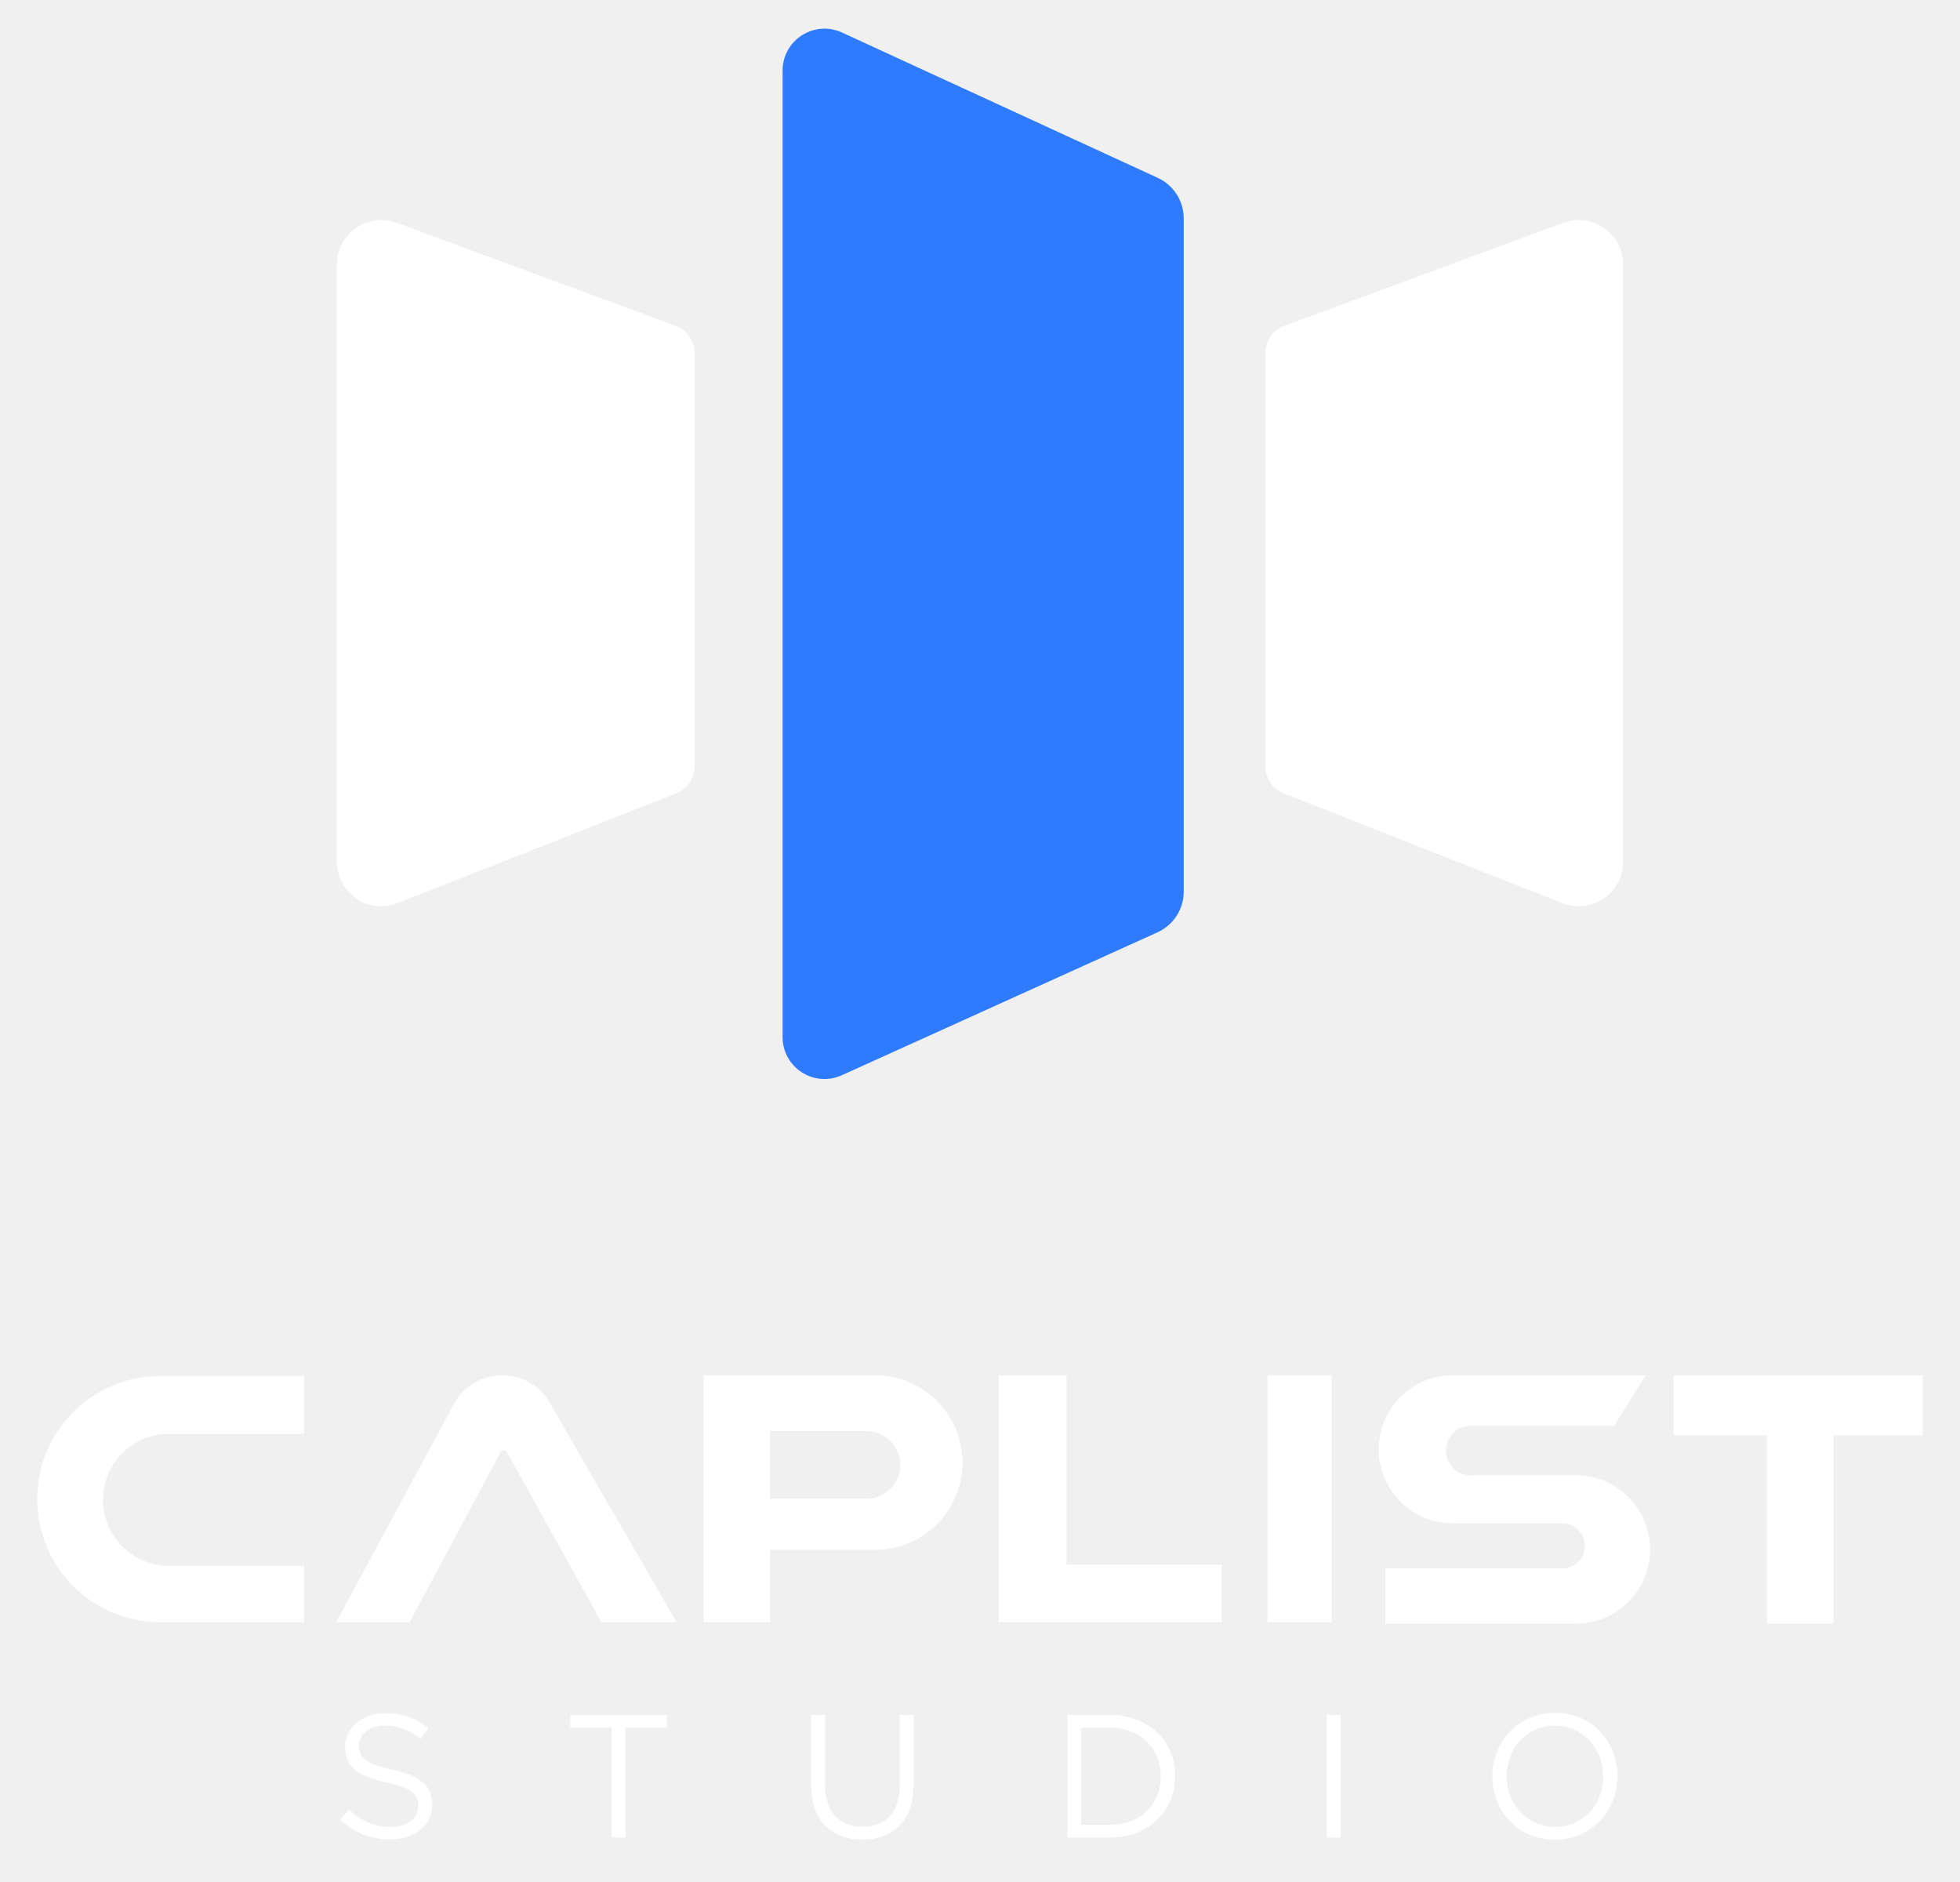
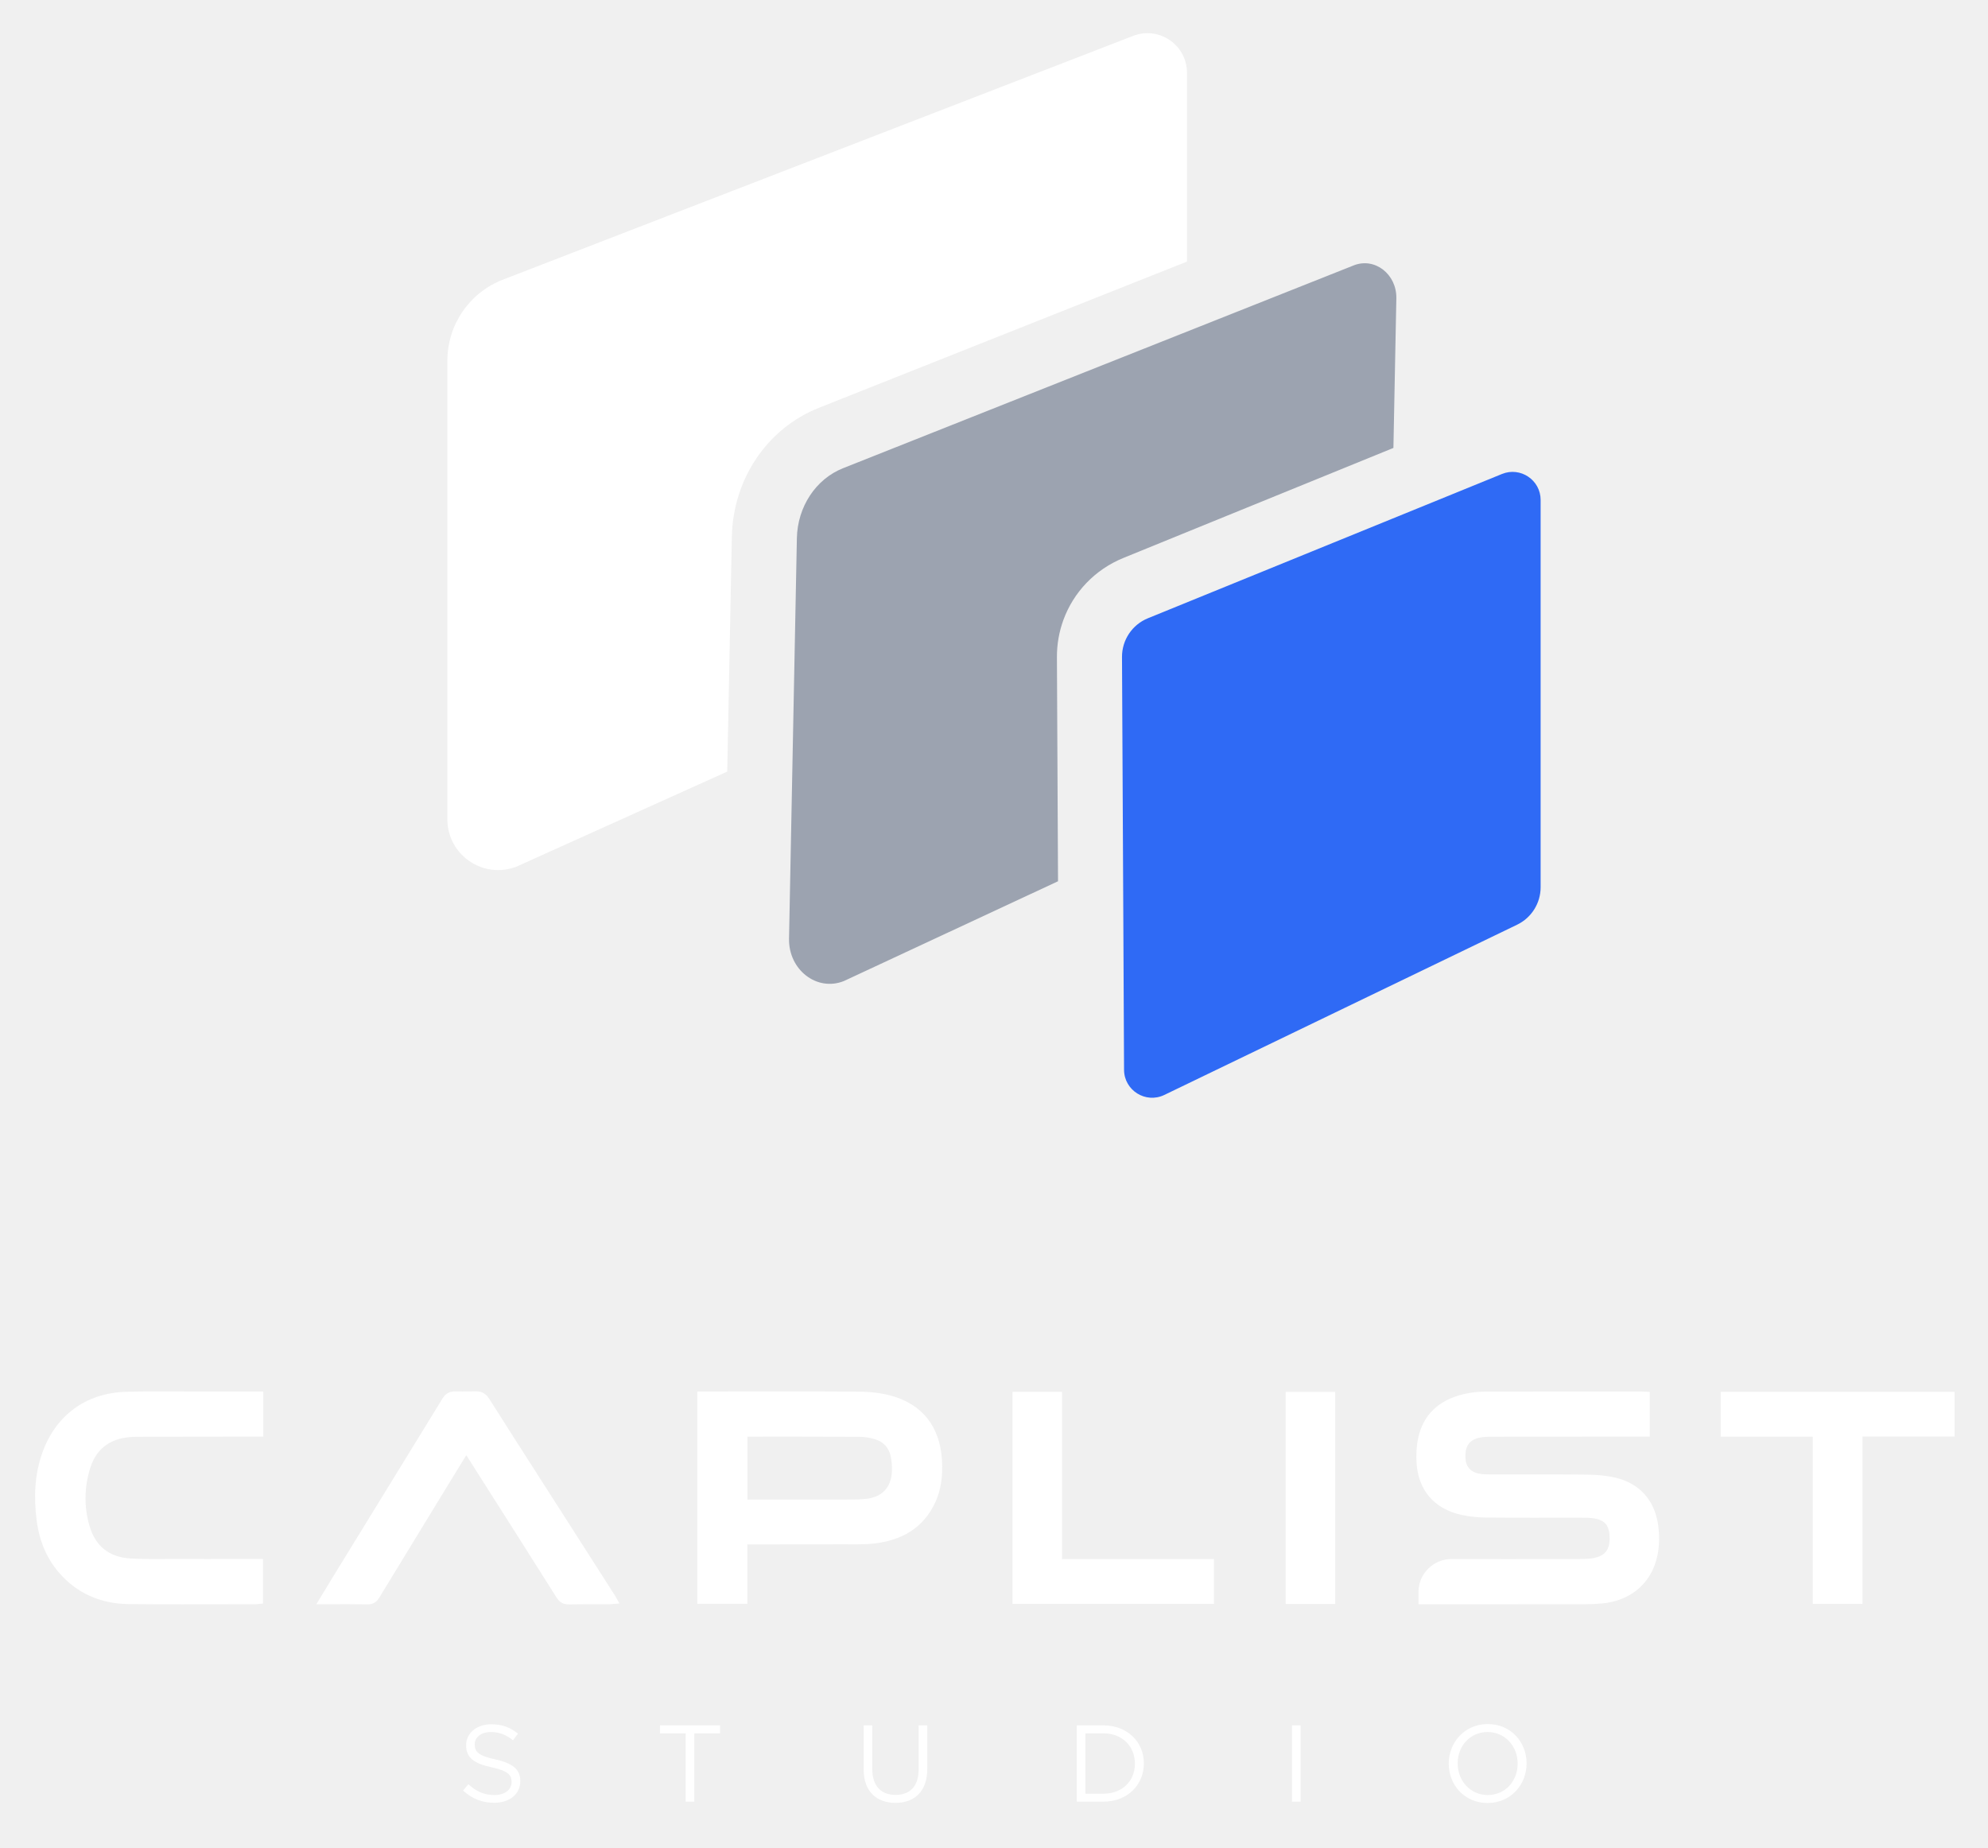
- <svg xmlns="http://www.w3.org/2000/svg" viewBox="0 0 500 480" width="500" height="480">
-   <svg viewBox="580 440 340 280" width="340" height="280" fill="none" x="80" y="0">
-     <path fill="#ffffff" d="M 585.926 612.285 L 585.926 507.48 C 585.926 499.574 593.801 494.086 601.215 496.828 L 672.324 523.09 C 675.242 524.164 677.176 526.945 677.176 530.051 L 677.176 635.445 C 677.176 638.492 675.309 641.23 672.477 642.348 L 601.445 670.336 C 593.992 673.273 585.922 667.777 585.922 659.77 L 585.922 612.285 Z M 585.926 612.285 " fill-opacity="1" fill-rule="nonzero" />
-     <path fill="#ffffff" d="M 914.074 612.285 L 914.074 507.48 C 914.074 499.574 906.199 494.086 898.785 496.828 L 827.676 523.09 C 824.758 524.164 822.824 526.945 822.824 530.051 L 822.824 635.445 C 822.824 638.492 824.691 641.23 827.523 642.348 L 898.555 670.336 C 906.008 673.273 914.078 667.777 914.078 659.77 L 914.078 612.285 Z M 914.074 612.285 " fill-opacity="1" fill-rule="nonzero" />
-     <path fill="#2f7bff" d="M 699.641 587.199 L 699.641 458.008 C 699.641 450.211 707.715 445.039 714.801 448.297 L 795.344 485.359 C 799.383 487.219 801.973 491.258 801.973 495.703 L 801.973 667.41 C 801.973 671.883 799.352 675.941 795.281 677.785 L 714.738 714.242 C 707.664 717.445 699.641 712.273 699.641 704.508 Z M 699.641 587.199 " fill-opacity="1" fill-rule="nonzero" />
-   </svg>
-   <svg viewBox="500 250 500 140" width="500" height="140" fill="none" x="0" y="340">
-     <path fill="#ffffff" d="M 600.074 361.328 C 593.148 359.898 591.586 358.199 591.586 355.254 L 591.586 355.164 C 591.586 352.305 594.133 350.113 598.242 350.113 C 601.461 350.113 604.367 351.141 607.273 353.508 L 609.324 350.781 C 606.109 348.234 602.934 346.941 598.332 346.941 C 592.391 346.941 588.055 350.602 588.055 355.477 L 588.055 355.566 C 588.055 360.703 591.363 363.027 598.555 364.59 C 605.125 366.023 606.691 367.633 606.691 370.535 L 606.691 370.625 C 606.691 373.711 603.961 375.945 599.719 375.945 C 595.383 375.945 592.258 374.512 588.992 371.52 L 586.805 374.109 C 590.555 377.508 594.578 379.117 599.586 379.117 C 605.797 379.117 610.266 375.633 610.266 370.266 L 610.266 370.18 C 610.266 365.398 607.047 362.895 600.074 361.328 Z M 600.074 361.328 " fill-opacity="1" fill-rule="nonzero" />
-     <path fill="#ffffff" d="M 645.477 347.387 L 645.477 350.648 L 656.023 350.648 L 656.023 378.668 L 659.555 378.668 L 659.555 350.648 L 670.102 350.648 L 670.102 347.387 Z M 645.477 347.387 " fill-opacity="1" fill-rule="nonzero" />
-     <path fill="#ffffff" d="M 729.492 347.387 L 729.492 365.574 C 729.492 372.414 725.828 375.898 720.062 375.898 C 714.027 375.898 710.496 372.145 710.496 365.352 L 710.496 347.387 L 706.969 347.387 L 706.969 365.574 C 706.969 374.422 712.242 379.16 719.973 379.16 C 727.793 379.16 733.023 374.469 733.023 365.305 L 733.023 347.387 Z M 729.492 347.387 " fill-opacity="1" fill-rule="nonzero" />
-     <path fill="#ffffff" d="M 783.16 347.387 L 772.301 347.387 L 772.301 378.668 L 783.16 378.668 C 792.992 378.668 799.785 371.832 799.785 363.027 L 799.785 362.938 C 799.785 354.133 792.992 347.387 783.16 347.387 Z M 796.117 363.117 C 796.117 370.086 791.07 375.406 783.16 375.406 L 775.832 375.406 L 775.832 350.648 L 783.16 350.648 C 791.07 350.648 796.117 356.102 796.117 363.027 Z M 796.117 363.117 " fill-opacity="1" fill-rule="nonzero" />
-     <path fill="#ffffff" d="M 838.48 347.387 L 838.48 378.668 L 842.012 378.668 L 842.012 347.387 Z M 838.48 347.387 " fill-opacity="1" fill-rule="nonzero" />
-     <path fill="#ffffff" d="M 896.711 346.852 C 887.191 346.852 880.711 354.402 880.711 363.027 L 880.711 363.117 C 880.711 371.742 887.102 379.207 896.621 379.207 C 906.141 379.207 912.617 371.652 912.617 363.027 L 912.617 362.938 C 912.617 354.312 906.227 346.852 896.711 346.852 Z M 908.957 363.117 C 908.957 370.223 903.859 375.945 896.711 375.945 C 889.559 375.945 884.375 370.133 884.375 363.027 L 884.375 362.938 C 884.375 355.832 889.473 350.113 896.621 350.113 C 903.773 350.113 908.957 355.922 908.957 363.027 Z M 908.957 363.117 " fill-opacity="1" fill-rule="nonzero" />
-     <path fill="#ffffff" d="M 509.488 292.336 C 509.488 309.672 523.539 323.727 540.875 323.727 L 577.562 323.727 L 577.562 309.344 L 543.07 309.344 C 533.781 309.344 526.254 301.816 526.254 292.527 C 526.254 283.242 533.781 275.711 543.07 275.711 L 577.559 275.711 L 577.559 260.949 L 540.875 260.949 C 523.539 260.949 509.488 275.004 509.488 292.336 Z M 509.488 292.336 " fill-opacity="1" fill-rule="nonzero" />
-     <path fill="#ffffff" d="M 615.773 268.145 L 585.773 323.727 L 604.5 323.727 L 627.645 280.473 C 628.016 279.777 629.008 279.77 629.391 280.461 L 653.418 323.727 L 672.574 323.727 L 640.238 267.789 C 634.75 258.293 620.984 258.496 615.773 268.145 Z M 615.773 268.145 " fill-opacity="1" fill-rule="nonzero" />
-     <path fill="#ffffff" d="M 739.008 267.301 C 734.977 263.273 729.414 260.785 723.273 260.785 L 679.453 260.785 L 679.453 323.727 L 696.461 323.727 L 696.461 305.281 L 723.273 305.281 C 735.559 305.281 745.523 295.32 745.523 283.035 C 745.523 276.891 743.031 271.328 739.008 267.301 Z M 721.031 292.258 L 696.461 292.258 L 696.461 274.992 L 721.031 274.992 C 725.797 274.992 729.664 278.859 729.664 283.625 C 729.664 288.391 725.797 292.258 721.031 292.258 Z M 721.031 292.258 " fill-opacity="1" fill-rule="nonzero" />
-     <path fill="#ffffff" d="M 772.082 260.789 L 754.789 260.789 L 754.789 323.727 L 811.684 323.727 L 811.684 309.055 L 772.082 309.055 Z M 772.082 260.789 " fill-opacity="1" fill-rule="nonzero" />
-     <path fill="#ffffff" d="M 823.34 260.789 L 839.75 260.789 L 839.75 323.727 L 823.34 323.727 Z M 823.34 260.789 " fill-opacity="1" fill-rule="nonzero" />
-     <path fill="#ffffff" d="M 902.02 286.27 L 875.172 286.27 C 871.691 286.27 868.867 283.445 868.867 279.961 C 868.867 276.48 871.688 273.656 875.172 273.656 L 911.766 273.656 L 919.789 260.785 L 870.57 260.785 C 860.16 260.785 851.715 269.227 851.715 279.641 C 851.715 290.055 860.156 298.496 870.57 298.496 L 898.543 298.496 C 901.727 298.496 904.312 301.078 904.312 304.266 C 904.312 307.453 901.73 310.035 898.543 310.035 L 853.438 310.035 L 853.438 324.102 L 902.023 324.102 C 912.469 324.102 920.938 315.633 920.938 305.188 C 920.934 294.738 912.465 286.27 902.02 286.27 Z M 902.02 286.27 " fill-opacity="1" fill-rule="nonzero" />
-     <path fill="#ffffff" d="M 990.512 260.789 L 926.953 260.789 L 926.953 276.07 L 950.742 276.07 L 950.742 324.102 L 967.75 324.102 L 967.75 276.07 L 990.512 276.07 Z M 990.512 260.789 " fill-opacity="1" fill-rule="nonzero" />
-   </svg>
+ <svg xmlns="http://www.w3.org/2000/svg" width="1060" zoomAndPan="magnify" viewBox="220 160 1060 985" height="985" preserveAspectRatio="xMidYMid meet" version="1.0">
+   <path fill="#ffffff" d="M 484.168 1098.125 C 475.164 1096.262 473.125 1094.055 473.125 1090.219 L 473.125 1090.102 C 473.125 1086.383 476.438 1083.531 481.789 1083.531 C 485.977 1083.531 489.75 1084.867 493.531 1087.949 L 496.199 1084.406 C 492.02 1081.094 487.887 1079.406 481.906 1079.406 C 474.176 1079.406 468.531 1084.176 468.531 1090.508 L 468.531 1090.625 C 468.531 1097.305 472.836 1100.332 482.195 1102.363 C 490.738 1104.227 492.773 1106.32 492.773 1110.094 L 492.773 1110.211 C 492.773 1114.227 489.227 1117.133 483.707 1117.133 C 478.07 1117.133 474 1115.27 469.758 1111.375 L 466.906 1114.742 C 471.789 1119.164 477.02 1121.258 483.531 1121.258 C 491.613 1121.258 497.426 1116.727 497.426 1109.75 L 497.426 1109.633 C 497.426 1103.414 493.238 1100.156 484.168 1098.125 Z M 484.168 1098.125 " fill-opacity="1" fill-rule="nonzero" />
+   <path fill="#ffffff" d="M 571.883 1079.988 L 571.883 1084.23 L 585.602 1084.23 L 585.602 1120.676 L 590.195 1120.676 L 590.195 1084.23 L 603.906 1084.23 L 603.906 1079.988 Z M 571.883 1079.988 " fill-opacity="1" fill-rule="nonzero" />
+   <path fill="#ffffff" d="M 709.812 1079.988 L 709.812 1103.645 C 709.812 1112.539 705.043 1117.07 697.551 1117.07 C 689.699 1117.07 685.105 1112.188 685.105 1103.355 L 685.105 1079.988 L 680.52 1079.988 L 680.52 1103.645 C 680.52 1115.156 687.375 1121.312 697.43 1121.312 C 707.605 1121.312 714.406 1115.211 714.406 1103.293 L 714.406 1079.988 Z M 709.812 1079.988 " fill-opacity="1" fill-rule="nonzero" />
+   <path fill="#ffffff" d="M 808.273 1079.988 L 794.148 1079.988 L 794.148 1120.676 L 808.273 1120.676 C 821.062 1120.676 829.898 1111.781 829.898 1100.332 L 829.898 1100.211 C 829.898 1088.762 821.062 1079.988 808.273 1079.988 Z M 825.133 1100.449 C 825.133 1109.512 818.562 1116.43 808.273 1116.43 L 798.742 1116.43 L 798.742 1084.23 L 808.273 1084.23 C 818.562 1084.23 825.133 1091.32 825.133 1100.332 Z M 825.133 1100.449 " fill-opacity="1" fill-rule="nonzero" />
+   <path fill="#ffffff" d="M 908.887 1079.988 L 908.887 1120.676 L 913.48 1120.676 L 913.48 1079.988 Z M 908.887 1079.988 " fill-opacity="1" fill-rule="nonzero" />
+   <path fill="#ffffff" d="M 1013.281 1079.289 C 1000.898 1079.289 992.469 1089.113 992.469 1100.332 L 992.469 1100.449 C 992.469 1111.668 1000.781 1121.375 1013.164 1121.375 C 1025.543 1121.375 1033.977 1111.551 1033.977 1100.332 L 1033.977 1100.211 C 1033.977 1088.992 1025.664 1079.289 1013.281 1079.289 Z M 1029.207 1100.449 C 1029.207 1109.688 1022.582 1117.133 1013.281 1117.133 C 1003.98 1117.133 997.238 1109.574 997.238 1100.332 L 997.238 1100.211 C 997.238 1090.977 1003.863 1083.531 1013.164 1083.531 C 1022.461 1083.531 1029.207 1091.086 1029.207 1100.332 Z M 1029.207 1100.449 " fill-opacity="1" fill-rule="nonzero" />
+   <path fill="#ffffff" d="M 1081.414 947.926 C 1077.023 946.875 1072.156 946.355 1066.082 946.289 C 1056.887 946.18 1047.863 946.168 1040.242 946.168 C 1037.102 946.168 1033.949 946.168 1030.805 946.176 C 1027.664 946.176 1024.52 946.18 1021.367 946.18 C 1019.375 946.18 1017.383 946.18 1015.387 946.176 L 1015.082 946.176 C 1013.445 946.176 1011.594 946.176 1009.863 945.969 C 1004.508 945.324 1001.648 942.469 1001.383 937.488 C 1001.039 931.211 1003.312 927.863 1008.758 926.617 C 1010.824 926.148 1013.043 926.074 1015.133 926.074 C 1036.312 926.039 1057.852 926.039 1078.68 926.031 L 1099.668 926.031 L 1099.668 902.168 L 1097.883 902.086 C 1097.523 902.07 1097.199 902.051 1096.895 902.039 C 1096.242 902 1095.68 901.969 1095.086 901.969 C 1088.637 901.969 1082.195 901.969 1075.742 901.969 C 1069.293 901.969 1062.852 901.969 1056.398 901.969 C 1044.488 901.969 1028.781 901.977 1012.898 902.008 C 1009.293 902.012 1006.156 902.262 1003.305 902.77 C 988.887 905.336 979.906 912.805 976.617 924.969 C 975.48 929.195 975.031 934.031 975.273 939.352 C 975.625 946.805 977.887 953.07 982.008 957.949 C 986.113 962.824 991.883 966.113 999.148 967.73 C 1003.27 968.648 1007.781 969.137 1012.555 969.176 C 1021.117 969.25 1029.582 969.262 1036.73 969.262 C 1039.543 969.262 1042.363 969.262 1045.176 969.258 C 1047.988 969.258 1050.805 969.25 1053.617 969.25 C 1057.375 969.25 1061.133 969.258 1064.883 969.262 C 1067.336 969.27 1069.281 969.449 1071 969.832 C 1075.57 970.836 1077.707 973.293 1078.148 978.055 C 1078.551 982.324 1077.898 985.414 1076.176 987.48 C 1074.449 989.551 1071.539 990.738 1067.27 991.113 C 1065.461 991.273 1063.637 991.289 1061.617 991.289 L 1060.867 991.289 C 1055.312 991.293 1049.758 991.301 1044.199 991.312 C 1037.512 991.324 1030.602 991.344 1023.805 991.344 C 1017.613 991.344 1012.125 991.332 1007.023 991.305 L 993.926 991.305 C 984.227 991.305 976.332 999.199 976.332 1008.898 L 976.332 1015.426 L 1014.668 1015.426 C 1020.832 1015.426 1026.988 1015.426 1033.145 1015.418 C 1043.625 1015.418 1054.469 1015.418 1065.133 1015.398 C 1068.461 1015.395 1071.648 1015.242 1074.605 1014.949 C 1081.523 1014.258 1087.773 1011.832 1092.668 1007.945 C 1097.582 1004.043 1101.148 998.648 1103 992.355 C 1104.668 986.633 1105.055 980.52 1104.18 973.664 C 1102.469 960.164 1094.383 951.023 1081.414 947.926 Z M 1081.414 947.926 " fill-opacity="1" fill-rule="nonzero" />
+   <path fill="#ffffff" d="M 695.238 904.219 C 690.219 902.832 684.418 902.102 677.992 902.051 C 667.289 901.969 655.602 901.93 641.211 901.93 C 633.418 901.93 625.633 901.945 617.836 901.949 C 610.762 901.957 603.688 901.969 596.613 901.969 L 591.832 901.969 L 591.832 1015.188 L 618.477 1015.188 L 618.477 983.488 L 620.051 983.488 C 625.195 983.48 630.336 983.48 635.477 983.48 C 646.852 983.477 658.613 983.477 670.188 983.445 L 670.73 983.445 C 671.613 983.445 672.5 983.449 673.383 983.457 C 674.273 983.461 675.164 983.469 676.055 983.469 C 678.867 983.469 682.18 983.426 685.43 983.082 C 693.168 982.273 699.82 980.156 705.18 976.781 C 711.105 973.055 715.688 967.688 718.801 960.82 C 721.633 954.562 722.762 947.352 722.27 938.77 C 721.25 920.793 711.898 908.852 695.238 904.219 Z M 695.414 946.438 C 694.461 953.836 689.676 958.363 681.926 959.18 C 679.582 959.43 677.258 959.555 675.02 959.562 C 662.113 959.586 648.98 959.594 636.289 959.602 C 630.75 959.602 625.207 959.605 619.668 959.605 L 618.551 959.605 L 618.551 926.062 C 618.773 926.051 618.988 926.043 619.199 926.043 C 623.242 926.043 627.289 926.043 631.332 926.039 C 635.375 926.039 639.418 926.031 643.461 926.031 C 653.707 926.031 665.836 926.043 678.105 926.117 C 680.867 926.137 683.75 926.57 686.449 927.375 C 691.156 928.789 694.125 932.102 695.023 936.961 C 695.637 940.324 695.773 943.602 695.414 946.438 Z M 695.414 946.438 " fill-opacity="1" fill-rule="nonzero" />
+   <path fill="#ffffff" d="M 357.469 901.961 L 342.395 901.961 C 336.875 901.961 331.355 901.961 325.836 901.977 L 324.281 901.977 C 320.961 901.977 317.582 901.961 314.32 901.945 C 311.051 901.93 307.664 901.914 304.336 901.914 C 297.574 901.914 292.117 901.98 287.156 902.125 C 265.617 902.758 249.262 914.906 242.281 935.461 C 238.68 946.074 237.805 957.773 239.617 971.23 C 241.043 981.82 244.945 990.914 251.207 998.258 C 260.742 1009.438 273.406 1015.18 288.844 1015.332 C 297.148 1015.414 306.113 1015.449 317.055 1015.449 C 323.773 1015.449 330.5 1015.438 337.227 1015.426 C 343.574 1015.414 349.918 1015.398 356.27 1015.398 C 356.855 1015.398 357.418 1015.332 357.914 1015.27 C 358.117 1015.242 358.32 1015.219 358.523 1015.199 L 360.227 1015.039 L 360.227 991.27 L 355.117 991.27 C 351.02 991.27 346.914 991.27 342.812 991.273 C 338.461 991.273 334.113 991.281 329.762 991.281 C 324.332 991.281 318.898 991.273 313.477 991.262 L 312.43 991.262 C 310.758 991.262 309.086 991.27 307.414 991.281 C 305.742 991.289 304.074 991.301 302.406 991.301 C 298.68 991.301 294.262 991.27 289.742 991.012 C 278.176 990.363 270.727 984.395 267.605 973.27 C 264.789 963.238 264.938 953.051 268.039 942.992 C 270.758 934.18 276.457 928.781 284.98 926.93 C 287.48 926.387 290.18 926.105 293.008 926.102 C 308.773 926.039 324.812 926.039 340.32 926.039 C 345.273 926.039 350.238 926.039 355.195 926.039 L 360.375 926.039 L 360.375 901.977 L 358.5 901.977 Z M 357.469 901.961 " fill-opacity="1" fill-rule="nonzero" />
+   <path fill="#ffffff" d="M 548.461 1011.742 C 548.242 1011.352 548.055 1011.008 547.836 1010.668 C 541.758 1001.156 535.668 991.648 529.582 982.137 C 522.832 971.586 516.074 961.031 509.324 950.48 C 507.445 947.543 505.562 944.605 503.68 941.668 C 496.195 929.977 488.457 917.883 480.914 905.945 C 479.164 903.168 476.957 901.875 473.988 901.875 C 473.914 901.875 473.836 901.875 473.758 901.875 C 471.164 901.93 468.867 901.961 466.738 901.961 C 465.312 901.961 463.918 901.949 462.605 901.926 C 462.543 901.926 462.477 901.926 462.414 901.926 C 459.574 901.926 457.508 903.145 455.898 905.77 C 441.801 928.793 427.418 952.18 413.512 974.801 C 408.586 982.812 403.656 990.832 398.73 998.852 C 396.895 1001.836 395.094 1004.812 393.18 1007.969 C 392.273 1009.461 391.352 1010.992 390.395 1012.562 L 388.664 1015.414 L 391.992 1015.414 C 394.355 1015.414 396.668 1015.406 398.945 1015.395 C 401.148 1015.387 403.32 1015.383 405.469 1015.383 C 409.613 1015.383 412.812 1015.414 415.855 1015.477 C 415.938 1015.477 416.012 1015.477 416.086 1015.477 C 418.863 1015.477 420.699 1014.395 422.242 1011.855 C 432.832 994.418 443.648 976.727 454.117 959.613 L 461.75 947.133 C 463.625 944.07 465.5 941.008 467.426 937.875 L 468.617 935.93 C 468.938 936.418 469.238 936.887 469.539 937.355 C 472.543 942.086 475.551 946.82 478.555 951.551 C 491.094 971.281 504.055 991.688 516.738 1011.801 C 518.367 1014.387 520.336 1015.492 523.324 1015.492 C 523.426 1015.492 523.531 1015.492 523.633 1015.488 C 526.383 1015.426 529.32 1015.395 533.148 1015.395 C 534.801 1015.395 536.449 1015.398 538.094 1015.406 C 539.742 1015.414 541.398 1015.418 543.051 1015.418 C 543.594 1015.418 544.137 1015.418 544.68 1015.418 C 545.273 1015.418 545.844 1015.363 546.449 1015.305 C 546.73 1015.281 547.031 1015.25 547.355 1015.227 L 550.305 1015 L 548.844 1012.43 C 548.695 1012.164 548.57 1011.938 548.461 1011.742 Z M 548.461 1011.742 " fill-opacity="1" fill-rule="nonzero" />
+   <path fill="#ffffff" d="M 1260.293 902.117 L 1137.48 902.117 L 1137.48 926.051 L 1186.582 926.051 L 1186.582 1015.219 L 1213.074 1015.219 L 1213.074 925.969 L 1262.168 925.969 L 1262.168 902.117 Z M 1260.293 902.117 " fill-opacity="1" fill-rule="nonzero" />
+   <path fill="#ffffff" d="M 786.258 991.336 L 786.258 902.145 L 759.855 902.145 L 759.855 1015.199 L 867.289 1015.199 L 867.289 991.336 Z M 786.258 991.336 " fill-opacity="1" fill-rule="nonzero" />
+   <path fill="#ffffff" d="M 907.406 902.18 L 905.531 902.18 L 905.531 1015.258 L 931.938 1015.258 L 931.938 902.18 Z M 907.406 902.18 " fill-opacity="1" fill-rule="nonzero" />
+   <path fill="#2f6af5" d="M 1020.855 412.73 L 997.227 422.363 L 962.23 436.625 L 832.062 489.664 C 823.664 493.082 818.219 501.25 818.25 510.305 L 818.77 613.773 L 818.961 651.961 L 819.344 730.43 C 819.395 741.43 830.898 748.613 840.805 743.844 L 1028.938 653.055 C 1036.586 649.363 1041.461 641.605 1041.461 633.086 L 1041.461 426.594 C 1041.461 415.957 1030.695 408.727 1020.855 412.73 Z M 1020.855 412.73 " fill-opacity="1" fill-rule="nonzero" />
+   <path fill="#ffffff" d="M 824.188 179.145 L 488.168 309.105 C 470.301 316.012 458.539 333.168 458.539 352.324 L 458.539 596.824 C 458.539 615.895 477.695 628.988 495.457 622.07 L 607.758 571.414 L 610.219 446.293 C 610.824 415.43 629.043 388.418 656.645 377.449 L 852.895 299.48 L 852.895 198.812 C 852.898 183.98 838.012 173.781 824.188 179.145 Z M 824.188 179.145 " fill-opacity="1" fill-rule="nonzero" />
+   <path fill="#9ca3b0" d="M 941.793 301.508 L 852.898 336.812 L 669.461 409.676 C 654.992 415.438 645.227 430.23 644.895 446.957 L 642.762 555.594 L 640.711 660.469 C 640.383 677.125 655.562 688.867 669.945 683.113 L 784.137 629.898 L 783.551 510.469 C 783.512 503.512 784.73 496.781 787.02 490.52 C 792.414 475.789 803.793 463.711 818.957 457.52 L 850.844 444.523 L 962.969 398.844 L 964.531 319.125 C 964.801 306.188 953 297.043 941.793 301.508 Z M 941.793 301.508 " fill-opacity="1" fill-rule="nonzero" />
</svg>
